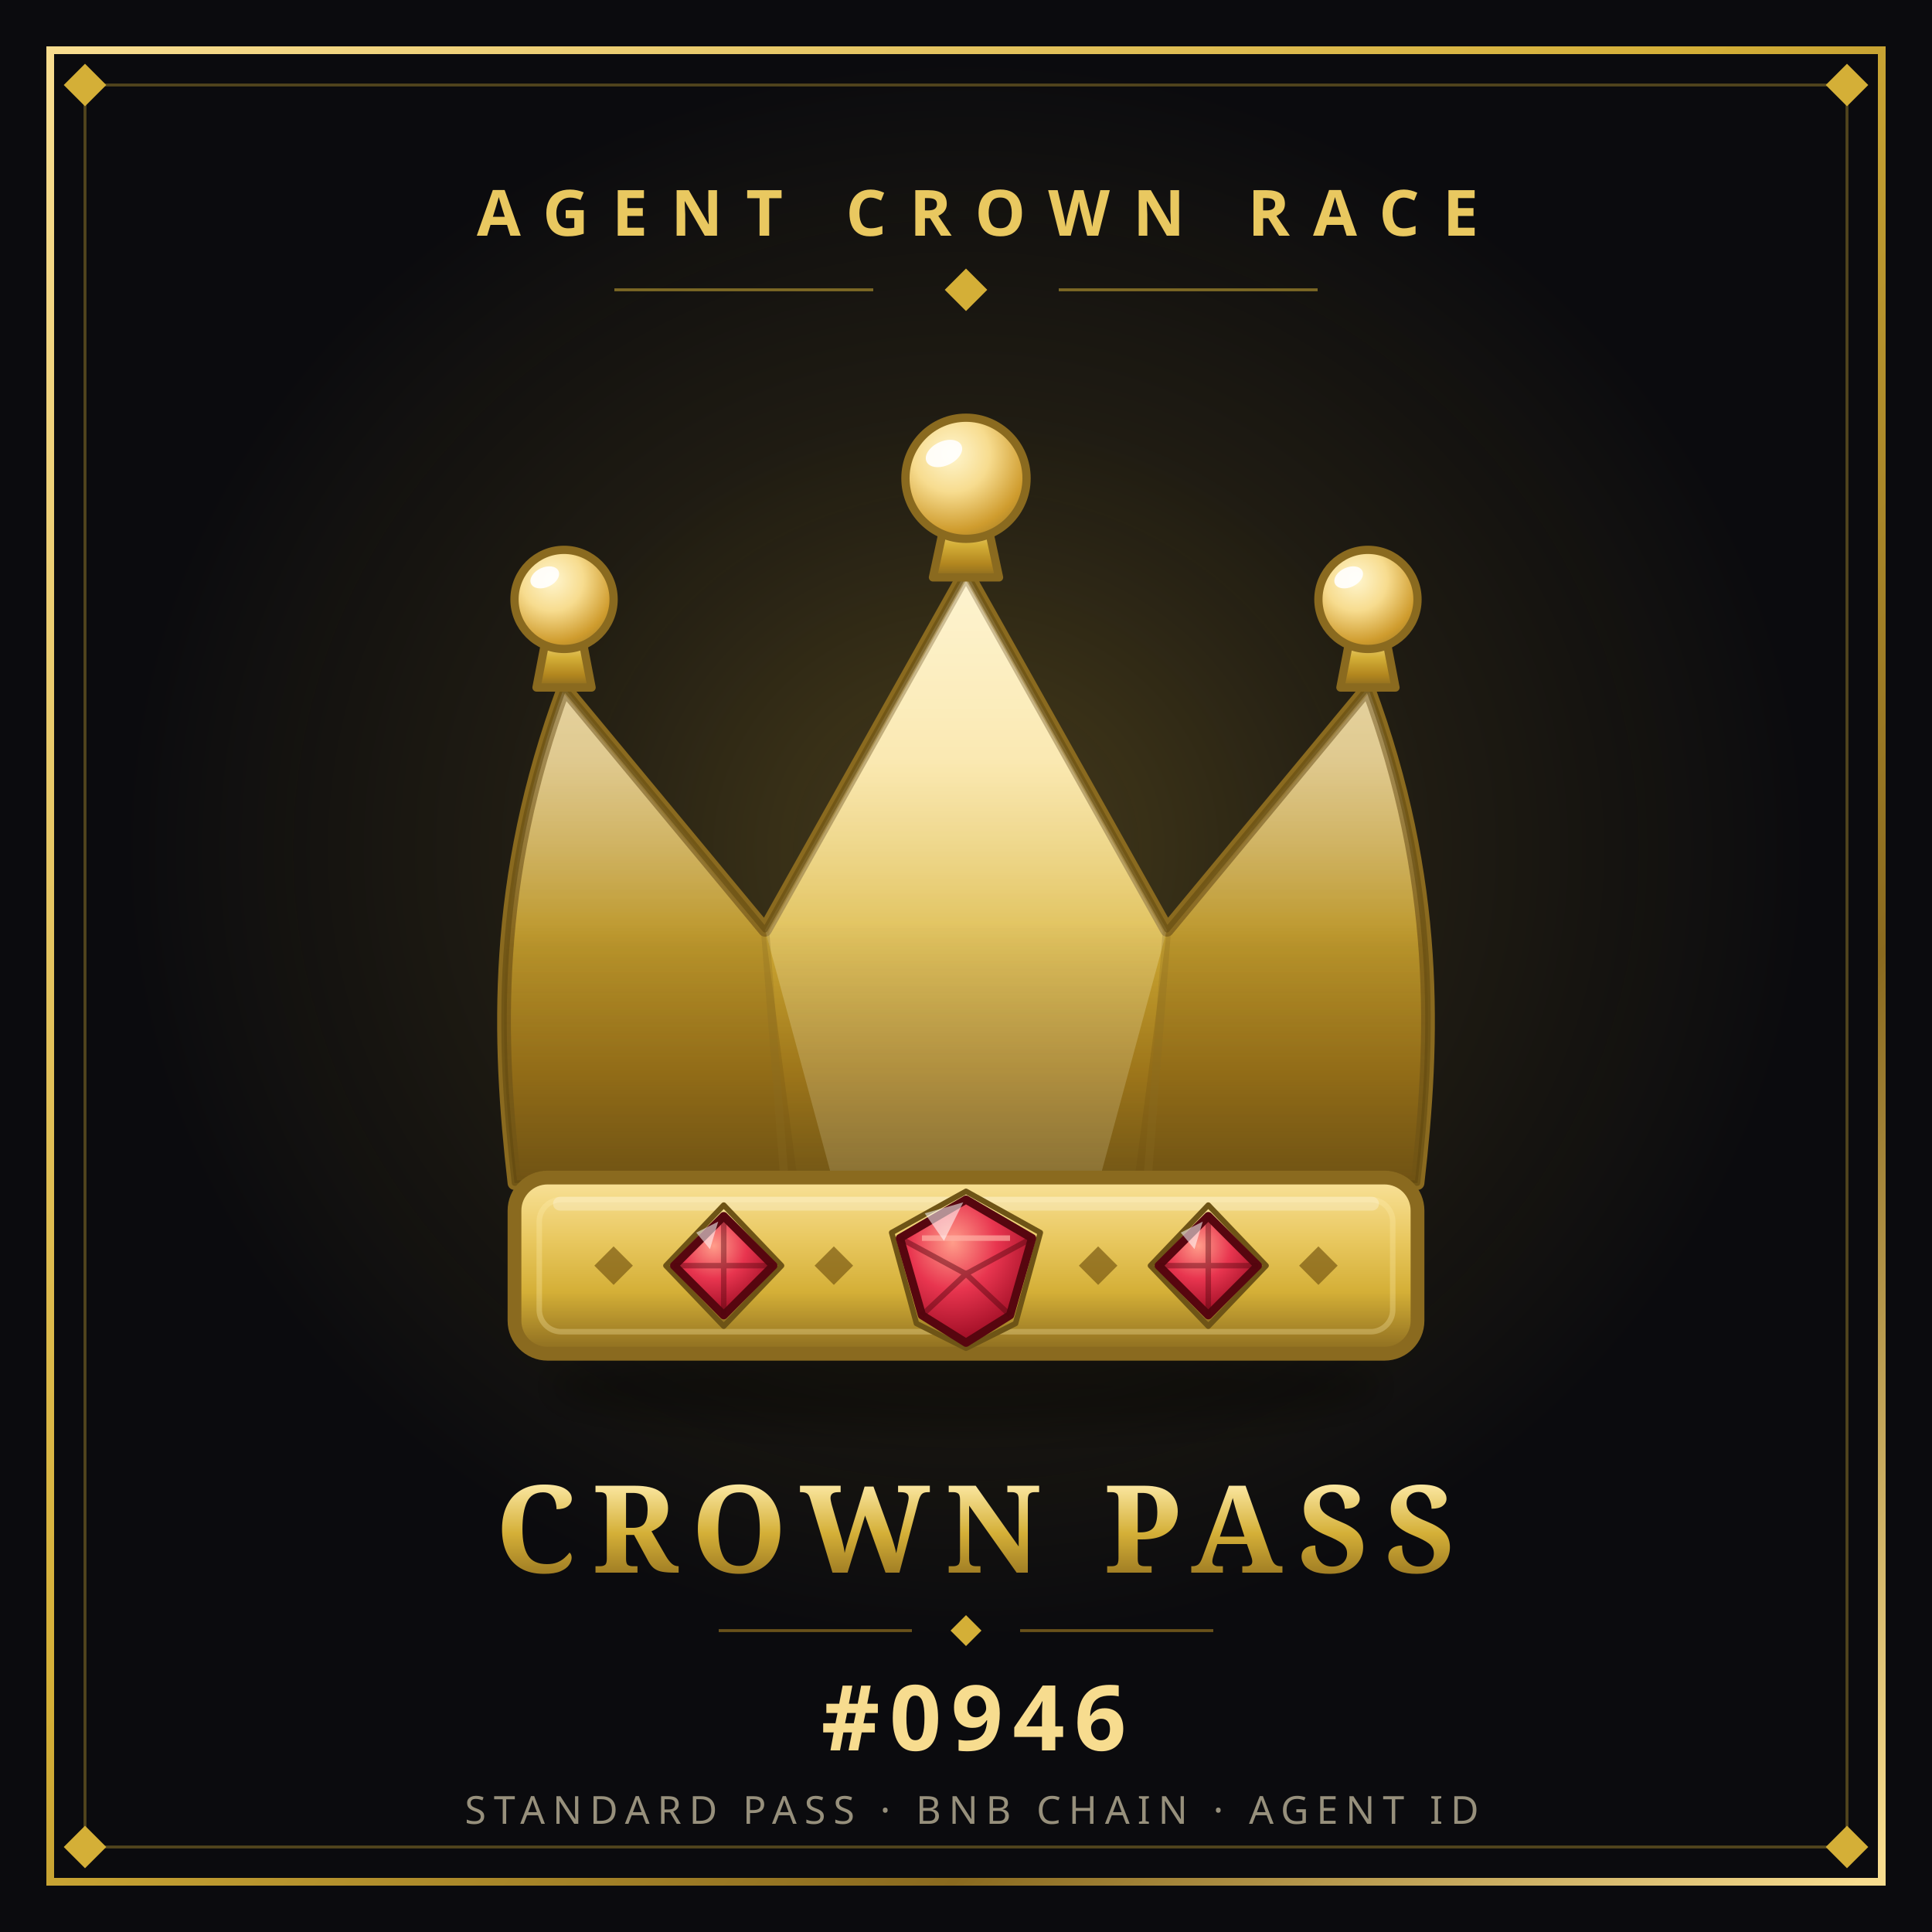
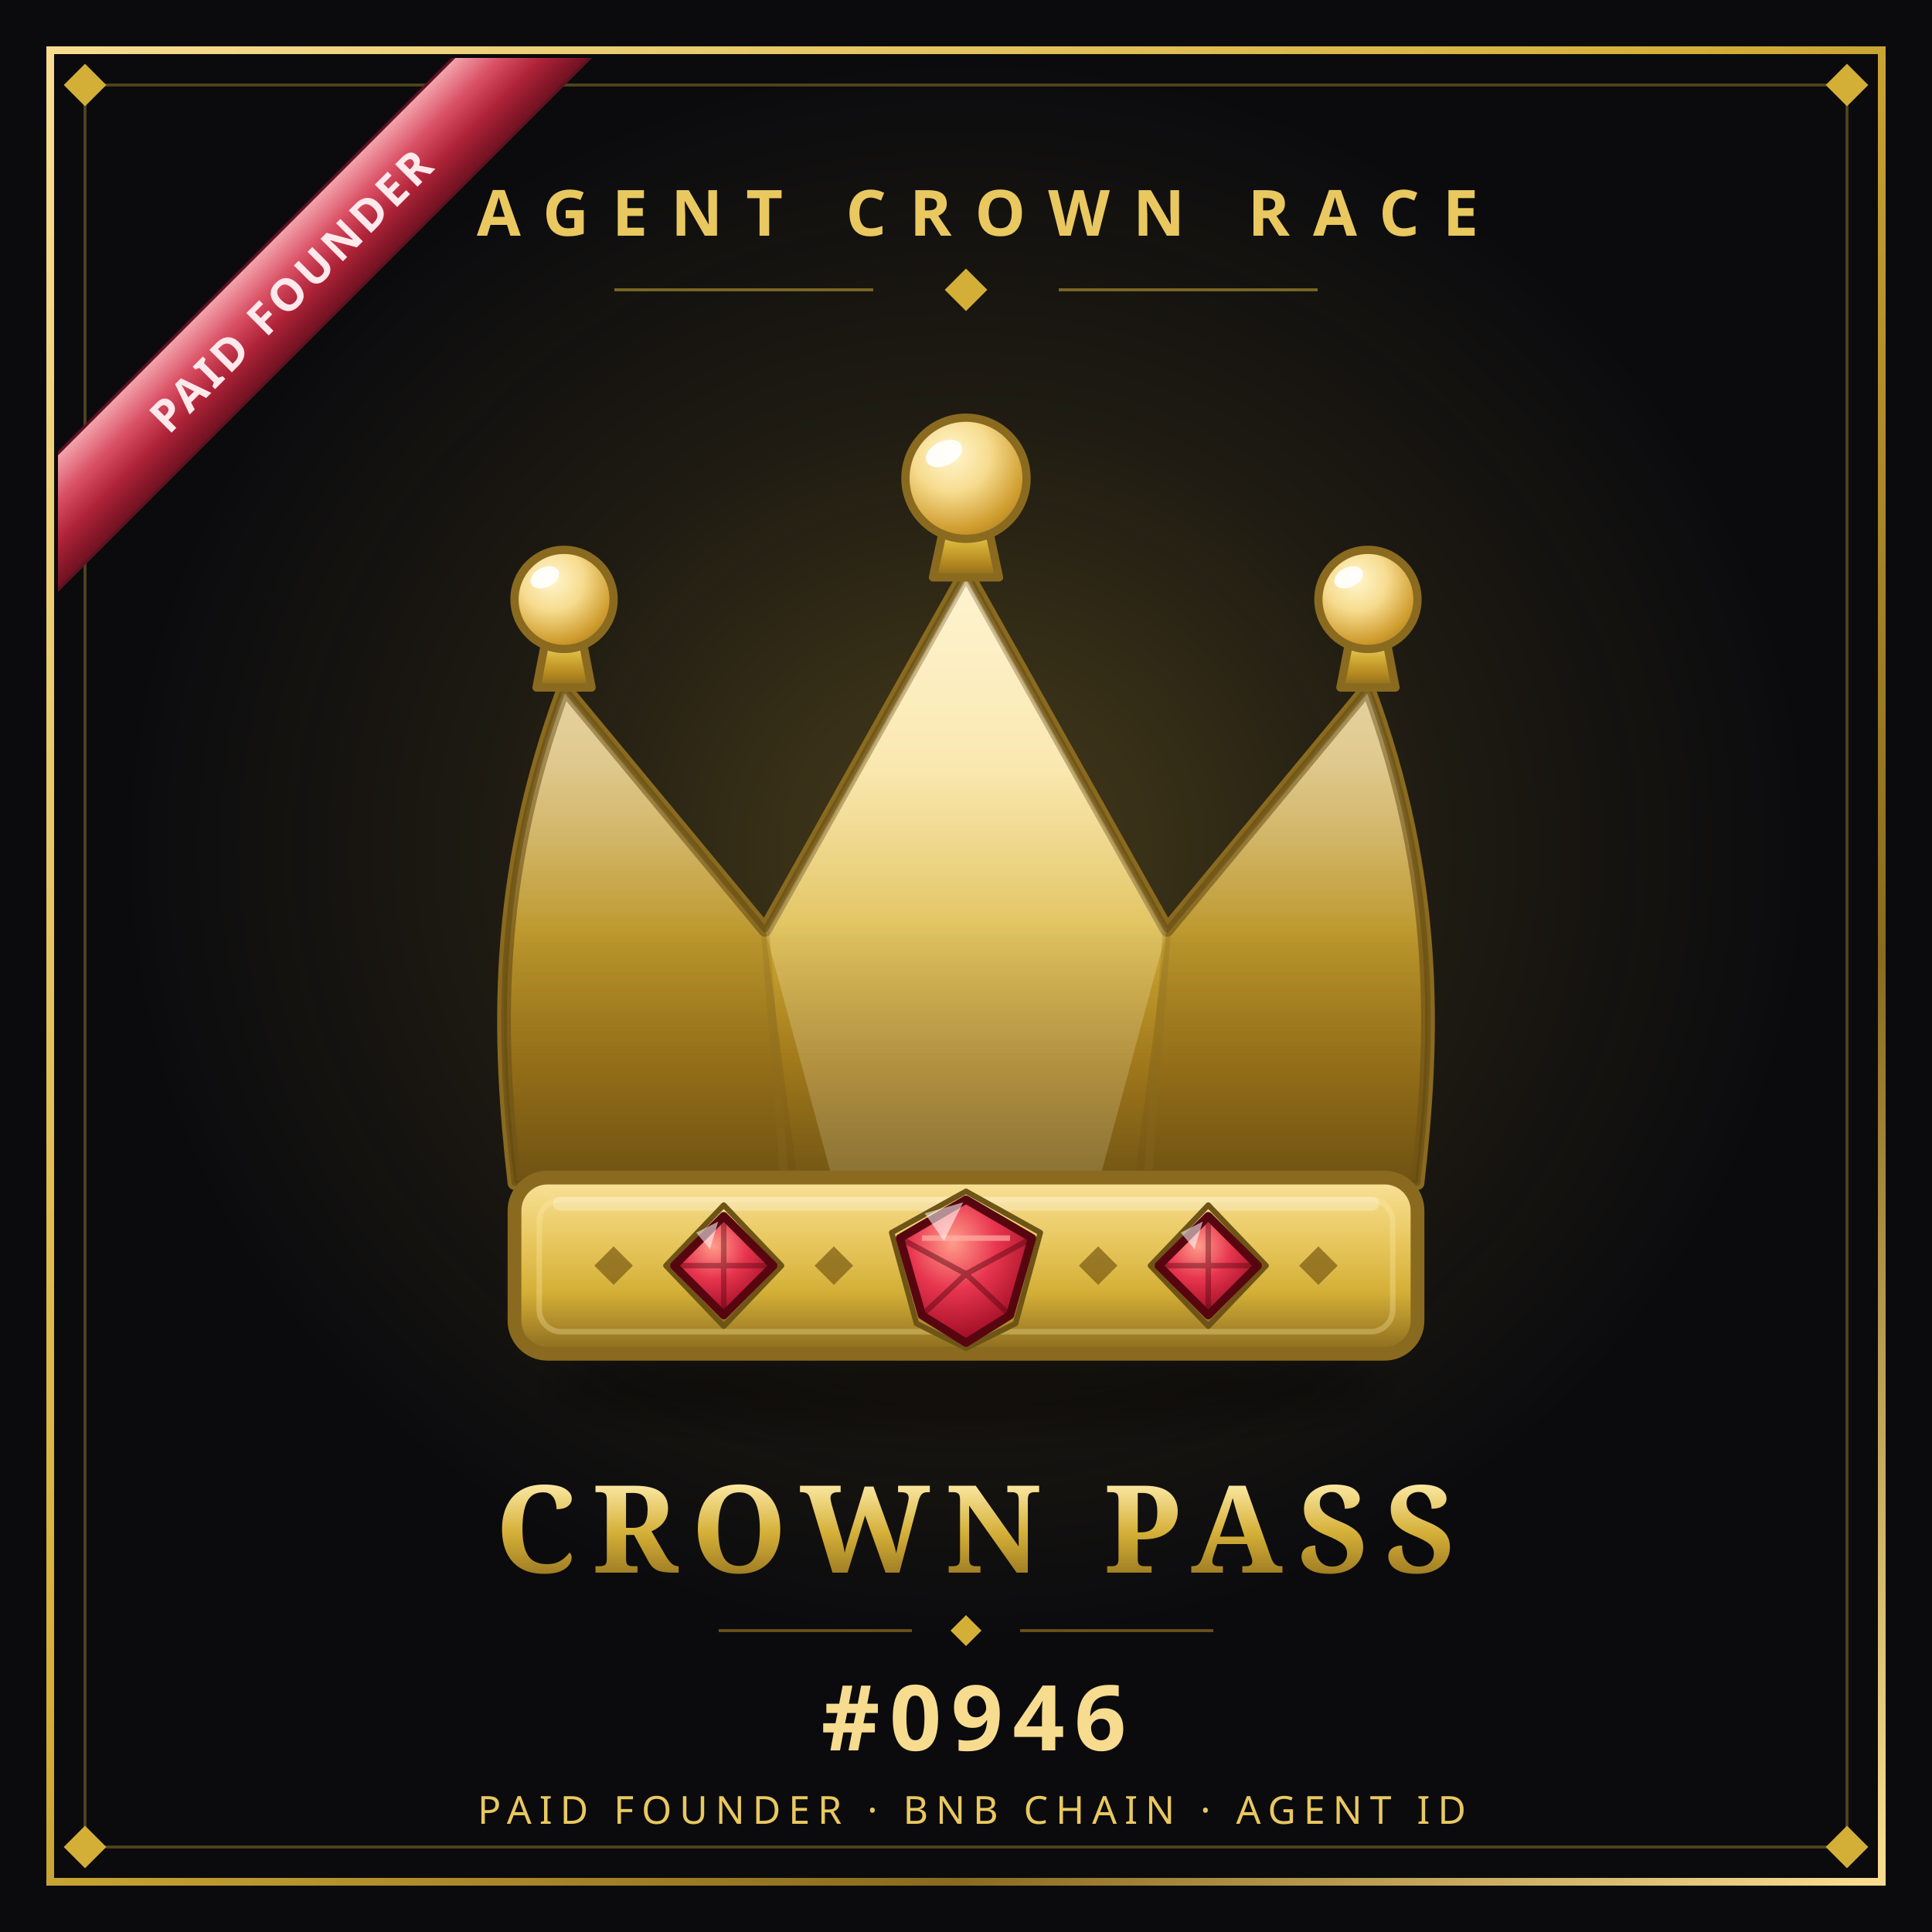
<svg xmlns="http://www.w3.org/2000/svg" viewBox="0 0 1000 1000" role="img" aria-label="Crown Pass #0946">
  <defs>
    <radialGradient id="passGlow" cx=".5" cy=".5" r=".5">
      <stop offset="0" stop-color="#d4af37" stop-opacity=".30" />
      <stop offset=".55" stop-color="#d4af37" stop-opacity=".10" />
      <stop offset="1" stop-color="#d4af37" stop-opacity="0" />
    </radialGradient>
    <linearGradient id="frameGold" x1="0" y1="0" x2="1" y2="1">
      <stop offset="0" stop-color="#f7dc8f" />
      <stop offset=".45" stop-color="#d4af37" />
      <stop offset=".75" stop-color="#8a6a1f" />
      <stop offset="1" stop-color="#f7dc8f" />
    </linearGradient>
    <linearGradient id="titleGold" x1="0" y1="0" x2="0" y2="1">
      <stop offset="0" stop-color="#fbe7a1" />
      <stop offset=".55" stop-color="#d4af37" />
      <stop offset="1" stop-color="#a07d24" />
    </linearGradient>
    <clipPath id="cardClip">
      <rect x="30" y="30" width="940" height="940" />
    </clipPath>
  </defs>
  <defs>
+     <linearGradient id="founderBand" x1="0" y1="0" x2="0" y2="1">
+       <stop offset="0" stop-color="#f3a7b0" />
+       <stop offset=".35" stop-color="#d94f63" />
+       <stop offset=".65" stop-color="#b02338" />
+       <stop offset="1" stop-color="#6d1122" />
+     </linearGradient>
    <linearGradient id="goldBody" x1="0" y1="0" x2="0" y2="1">
      <stop offset="0" stop-color="#fbe7a1" />
      <stop offset=".3" stop-color="#f7dc8f" />
      <stop offset=".58" stop-color="#d4af37" />
      <stop offset=".82" stop-color="#b3871f" />
      <stop offset="1" stop-color="#8a6a1f" />
    </linearGradient>
    <linearGradient id="goldBand" x1="0" y1="0" x2="0" y2="1">
      <stop offset="0" stop-color="#f9e29a" />
      <stop offset=".35" stop-color="#e9c860" />
      <stop offset=".65" stop-color="#d4af37" />
      <stop offset="1" stop-color="#8a6a1f" />
    </linearGradient>
    <radialGradient id="orbGrad" cx=".38" cy=".3" r=".9">
      <stop offset="0" stop-color="#fff6cf" />
      <stop offset=".35" stop-color="#f7dc8f" />
      <stop offset=".7" stop-color="#cf9c2e" />
      <stop offset="1" stop-color="#8a6a1f" />
    </radialGradient>
    <radialGradient id="rubyGrad" cx=".4" cy=".3" r=".95">
      <stop offset="0" stop-color="#ff9d8a" />
      <stop offset=".35" stop-color="#e8354f" />
      <stop offset=".68" stop-color="#a8122a" />
      <stop offset="1" stop-color="#5f0815" />
    </radialGradient>
    <linearGradient id="sheenGrad" x1="0" y1="0" x2="0" y2="1">
      <stop offset="0" stop-color="#ffffff" stop-opacity=".5" />
      <stop offset="1" stop-color="#ffffff" stop-opacity="0" />
    </linearGradient>
    <linearGradient id="shadeGrad" x1="0" y1="0" x2="0" y2="1">
      <stop offset="0" stop-color="#463004" stop-opacity="0" />
      <stop offset="1" stop-color="#463004" stop-opacity=".38" />
    </linearGradient>
    <filter id="blur6" x="-40%" y="-40%" width="180%" height="180%">
      <feGaussianBlur stdDeviation="6" />
    </filter>
    <clipPath id="bodyClip">
      <path d="M92 332 C86 280 84 222 110 152 L183 240 L256 110 L329 240 L402 152 C428 222 426 280 420 332 Z" />
    </clipPath>
  </defs>
  <rect width="1000" height="1000" fill="#0b0b0e" />
  <ellipse cx="500" cy="440" rx="440" ry="410" fill="url(#passGlow)" />
  <rect x="26" y="26" width="948" height="948" fill="none" stroke="url(#frameGold)" stroke-width="4" />
  <rect x="44" y="44" width="912" height="912" fill="none" stroke="#d4af37" stroke-width="1.5" opacity=".35" />
  <path d="M44 33 L55 44 L44 55 L33 44 Z" fill="#d4af37" />
  <path d="M956 33 L967 44 L956 55 L945 44 Z" fill="#d4af37" />
  <path d="M44 945 L55 956 L44 967 L33 956 Z" fill="#d4af37" />
  <path d="M956 945 L967 956 L956 967 L945 956 Z" fill="#d4af37" />
  <text x="506" y="122" text-anchor="middle" font-family="'Noto Sans', Arial, sans-serif" font-size="33" font-weight="600" letter-spacing="12" fill="#e9c860">AGENT CROWN RACE</text>
  <g stroke="#d4af37" opacity=".55">
    <path d="M318 150 H452 M548 150 H682" stroke-width="1.5" />
  </g>
  <path d="M500 139 L511 150 L500 161 L489 150 Z" fill="#d4af37" />
  <svg x="215" y="182" width="570" height="570" viewBox="56 30 400 400">
    <g id="crown">
      <ellipse cx="256" cy="406" rx="152" ry="15" fill="#000000" opacity=".30" filter="url(#blur6)" />
      <path d="M92 332 C86 280 84 222 110 152 L183 240 L256 110 L329 240 L402 152 C428 222 426 280 420 332 Z" fill="url(#goldBody)" stroke="#8a6a1f" stroke-width="5" stroke-linejoin="round" />
      <g clip-path="url(#bodyClip)">
        <polygon points="60,340 110,140 183,240 196,340" fill="#7a5a12" opacity=".26" />
        <polygon points="452,340 402,140 329,240 316,340" fill="#7a5a12" opacity=".26" />
        <polygon points="183,240 256,110 329,240 302,340 210,340" fill="#fff3bc" opacity=".30" />
        <rect x="60" y="96" width="392" height="150" fill="url(#sheenGrad)" />
        <rect x="60" y="238" width="392" height="102" fill="url(#shadeGrad)" />
      </g>
      <g stroke="#8a6a1f" stroke-width="3" opacity=".45" fill="none">
        <path d="M110 152 L183 240 L256 110 L329 240 L402 152" />
        <path d="M183 240 L190 330 M329 240 L322 330" opacity=".6" />
      </g>
      <path d="M92 332 C86 280 84 222 110 152 L183 240 L256 110 L329 240 L402 152 C428 222 426 280 420 332 Z" fill="none" stroke="#5f470e" stroke-width="2" stroke-linejoin="round" opacity=".55" />
      <path d="M100 152 L120 152 L115 126 L105 126 Z" fill="url(#goldBody)" stroke="#8a6a1f" stroke-width="3" stroke-linejoin="round" />
      <path d="M244 112 L268 112 L262 84 L250 84 Z" fill="url(#goldBody)" stroke="#8a6a1f" stroke-width="3" stroke-linejoin="round" />
      <path d="M392 152 L412 152 L407 126 L397 126 Z" fill="url(#goldBody)" stroke="#8a6a1f" stroke-width="3" stroke-linejoin="round" />
      <g stroke="#8a6a1f" stroke-width="3">
        <circle cx="110" cy="120" r="18" fill="url(#orbGrad)" />
        <circle cx="256" cy="76" r="22" fill="url(#orbGrad)" />
        <circle cx="402" cy="120" r="18" fill="url(#orbGrad)" />
      </g>
      <g fill="#ffffff">
        <ellipse cx="103" cy="112" rx="5.5" ry="3.6" opacity=".9" transform="rotate(-25 103 112)" />
        <ellipse cx="248" cy="67" rx="7" ry="4.4" opacity=".9" transform="rotate(-25 248 67)" />
        <ellipse cx="395" cy="112" rx="5.5" ry="3.6" opacity=".9" transform="rotate(-25 395 112)" />
      </g>
      <rect x="92" y="330" width="328" height="64" rx="12" fill="url(#goldBand)" stroke="#8a6a1f" stroke-width="5" />
      <rect x="101" y="338" width="310" height="48" rx="8" fill="none" stroke="#ffeeb0" stroke-width="2" opacity=".30" />
      <rect x="106" y="337" width="300" height="5" rx="2.5" fill="#ffffff" opacity=".26" />
      <g fill="#7a5a12" opacity=".7">
        <path d="M128 355 L135 362 L128 369 L121 362 Z" />
        <path d="M208 355 L215 362 L208 369 L201 362 Z" />
        <path d="M304 355 L311 362 L304 369 L297 362 Z" />
        <path d="M384 355 L391 362 L384 369 L377 362 Z" />
      </g>
      <g fill="url(#goldBand)" stroke="#6e5416" stroke-width="2" stroke-linejoin="round">
        <polygon points="256,335 283,350 274,383 256,392 238,383 229,350" />
        <polygon points="168,340 189,362 168,384 147,362" />
        <polygon points="344,340 365,362 344,384 323,362" />
      </g>
      <polygon points="256,338 280,352 272,380 256,390 240,380 232,352" fill="url(#rubyGrad)" stroke="#57060f" stroke-width="3" stroke-linejoin="round" />
      <g stroke="#ffb3a7" stroke-width="2" opacity=".65" fill="none">
        <path d="M240 352 L272 352" />
      </g>
      <g stroke="#50040d" stroke-width="2" opacity=".45" fill="none">
        <path d="M232 352 L256 365 L280 352 M240 380 L256 365 L272 380" />
      </g>
      <polygon points="241,343 255,339 248,353" fill="#ffffff" opacity=".55" />
      <g stroke="#57060f" stroke-width="3" stroke-linejoin="round">
        <polygon points="168,344 186,362 168,380 150,362" fill="url(#rubyGrad)" />
        <polygon points="344,344 362,362 344,380 326,362" fill="url(#rubyGrad)" />
      </g>
      <g stroke="#50040d" stroke-width="2" opacity=".4" fill="none">
        <path d="M150 362 L186 362 M168 344 L168 380" />
        <path d="M326 362 L362 362 M344 344 L344 380" />
      </g>
      <g fill="#ffffff" opacity=".55">
        <polygon points="158,350 166,346 163,356" />
        <polygon points="334,350 342,346 339,356" />
      </g>
    </g>
  </svg>
  <text x="505" y="814" text-anchor="middle" font-family="Georgia, 'Noto Serif', serif" font-size="63" font-weight="700" letter-spacing="8" fill="url(#titleGold)">CROWN PASS</text>
  <g stroke="#8a6a1f" opacity=".75">
    <path d="M372 844 H472 M528 844 H628" stroke-width="1.5" />
  </g>
  <path d="M500 836 L508 844 L500 852 L492 844 Z" fill="#d4af37" />
  <text x="504" y="906" text-anchor="middle" font-family="'Noto Sans', Arial, sans-serif" font-size="47" font-weight="600" letter-spacing="5" fill="#f7dc8f">#0946</text>
-   <text x="503" y="944" text-anchor="middle" font-family="'Noto Sans', Arial, sans-serif" font-size="20" letter-spacing="4" fill="#97907c">STANDARD PASS · BNB CHAIN · AGENT ID</text>
+   <text x="503" y="944" text-anchor="middle" font-family="'Noto Sans', Arial, sans-serif" font-size="20" letter-spacing="4" fill="#e9c860">PAID FOUNDER · BNB CHAIN · AGENT ID</text>
+   <g clip-path="url(#cardClip)">
+     <g transform="rotate(-45 150 150)">
+       <rect x="-90" y="125" width="480" height="50" fill="url(#founderBand)" stroke="#5e1220" stroke-width="1.5" />
+       <text x="150" y="159" text-anchor="middle" font-family="'Noto Sans', Arial, sans-serif" font-size="23" font-weight="700" letter-spacing="2" fill="#ffe9ec">PAID FOUNDER</text>
+     </g>
+   </g>
</svg>
